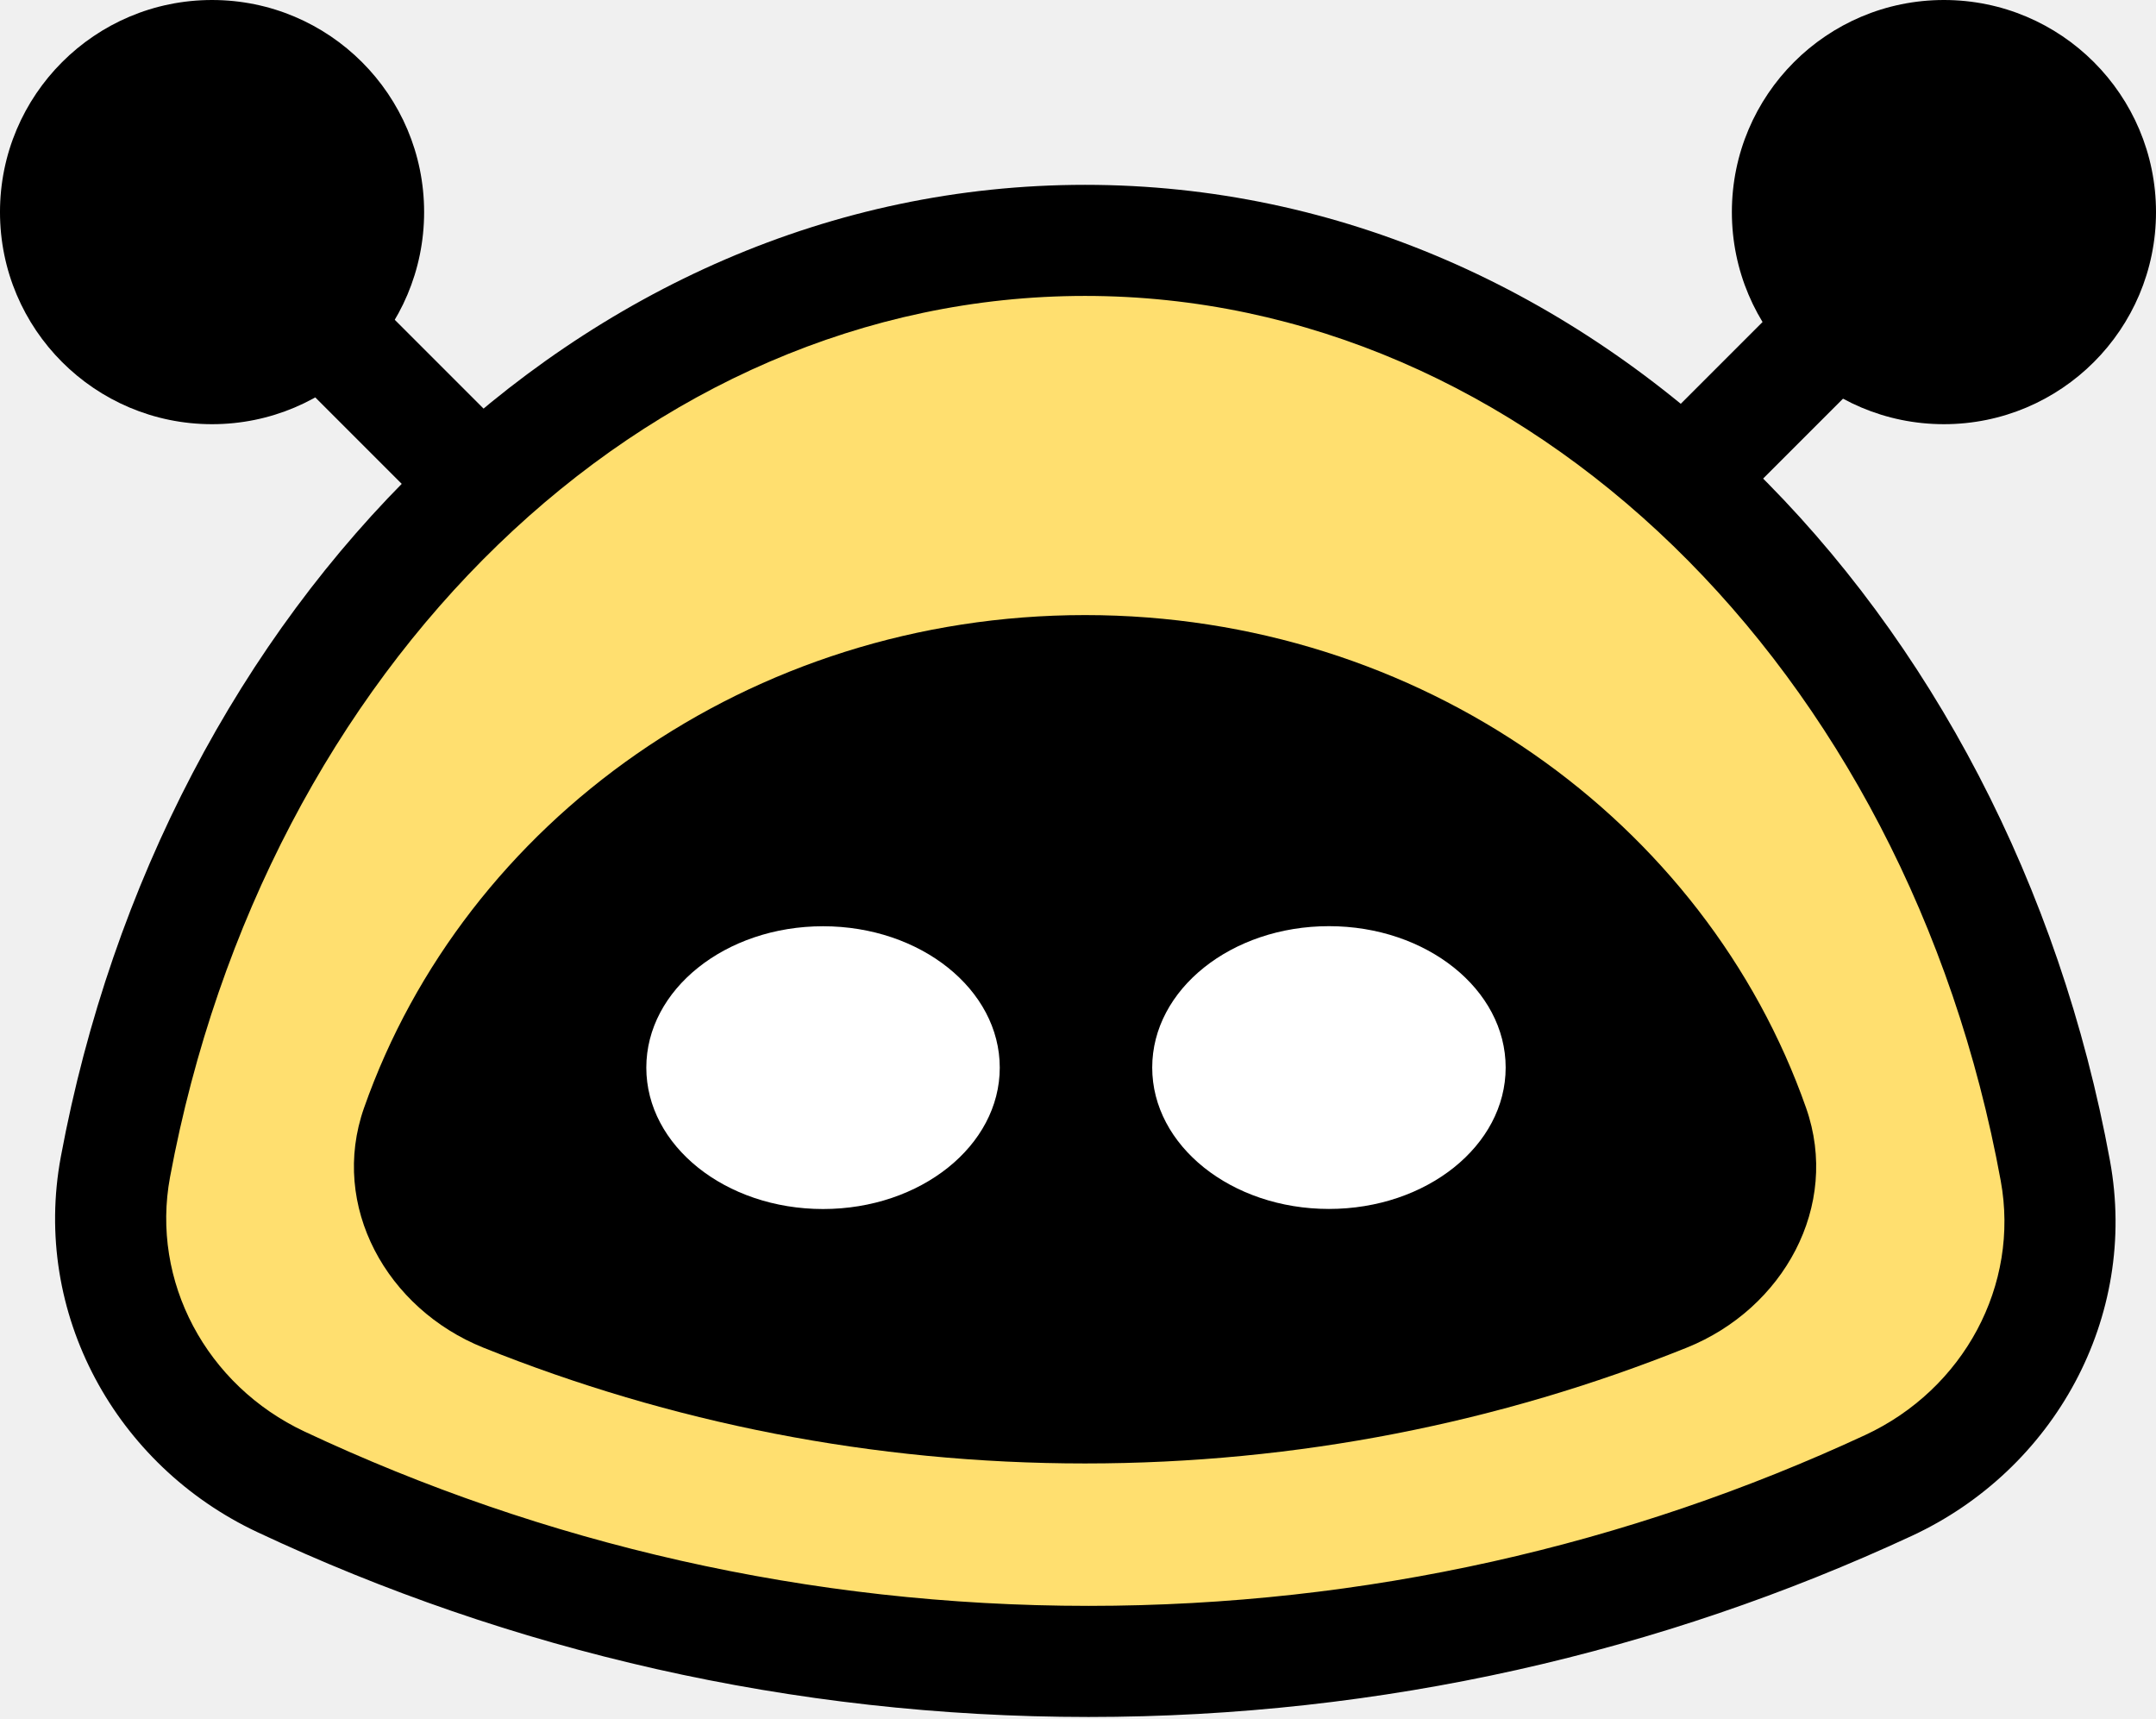
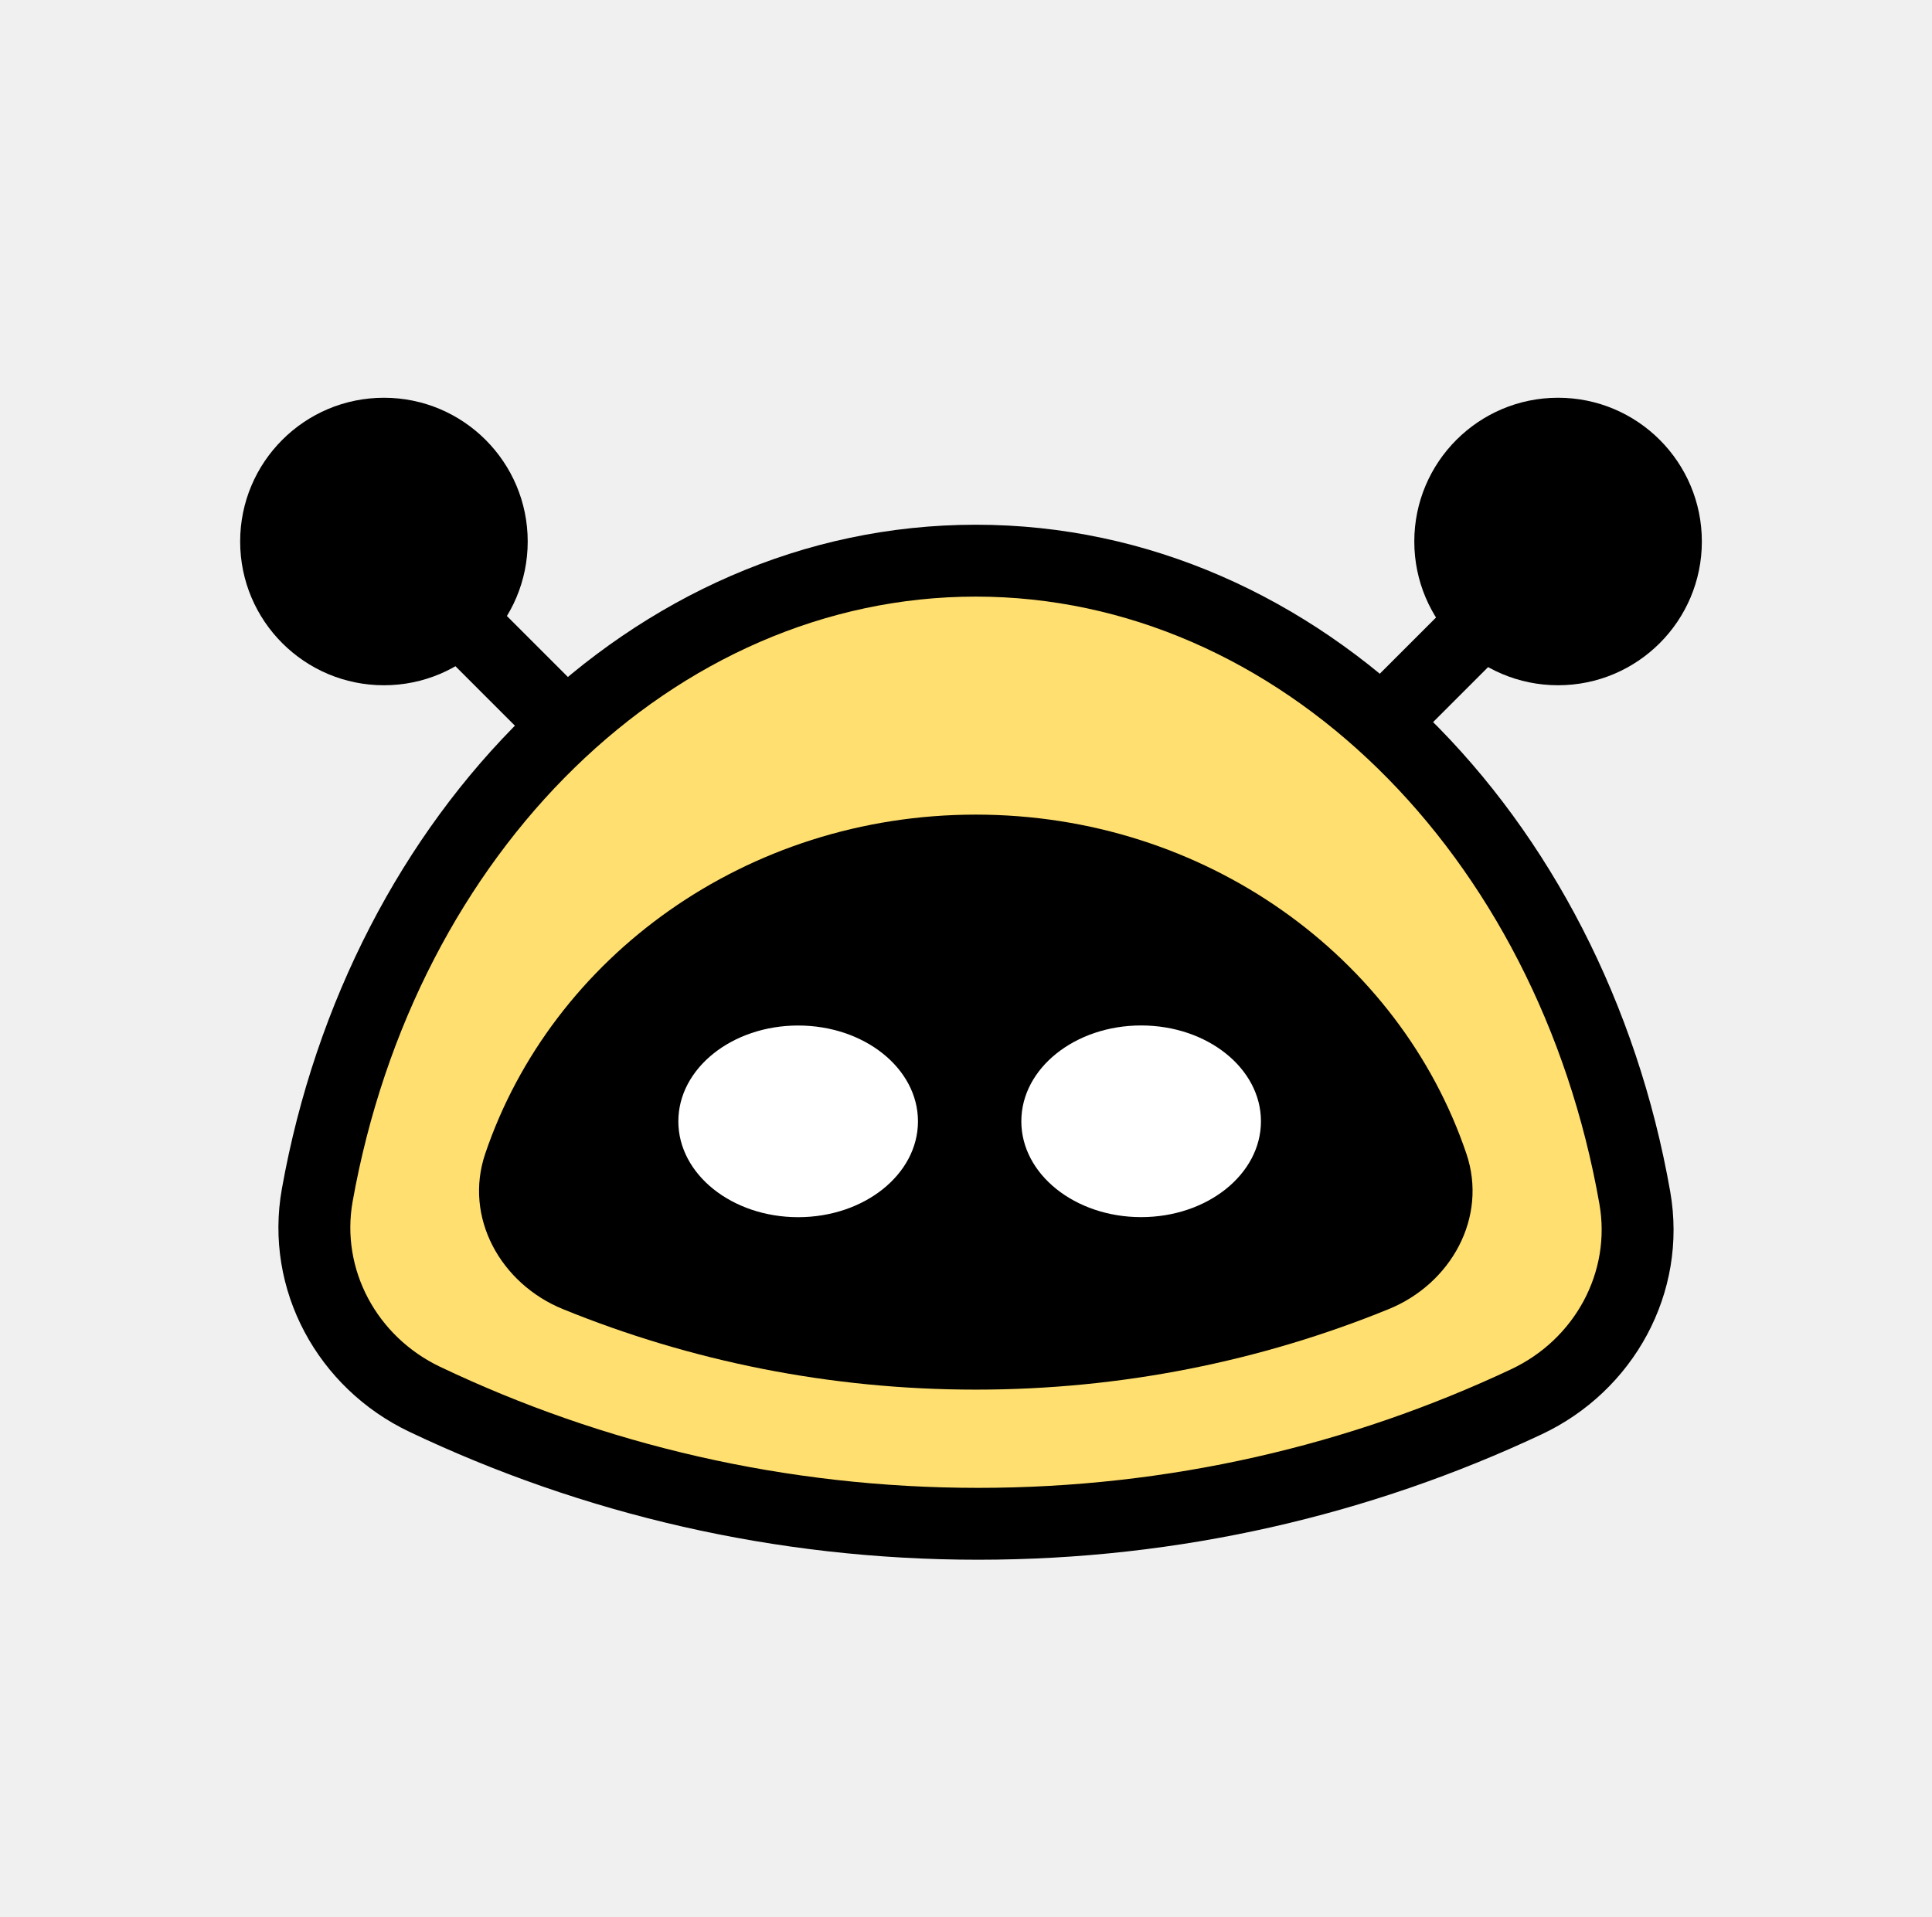
- <svg xmlns="http://www.w3.org/2000/svg" width="128" height="102" viewBox="0 0 128 102" fill="none">
-   <circle r="12.59" transform="matrix(-1 0 0 1 12.5895 12.5902)" fill="black" />
-   <path d="M10.492 10.702L33.993 34.203" stroke="black" stroke-width="6.595" />
-   <circle cx="115.41" cy="12.59" r="12.59" fill="black" />
-   <path d="M117.718 10.702L94.216 34.203" stroke="black" stroke-width="6.595" />
-   <path fill-rule="evenodd" clip-rule="evenodd" d="M16.685 87.967C9.559 84.619 5.413 77.009 6.854 69.269C12.711 37.801 36.259 14.269 64.418 14.269C92.645 14.269 116.24 37.915 122.025 69.499C123.445 77.253 119.266 84.86 112.116 88.18C97.68 94.882 81.591 98.623 64.628 98.623C47.486 98.623 31.237 94.803 16.685 87.967Z" fill="#FFDF6F" />
-   <path d="M122.025 69.499L118.782 70.093L122.025 69.499ZM112.116 88.18L110.727 85.189L112.116 88.18ZM10.095 69.872C15.745 39.52 38.261 17.566 64.418 17.566V10.972C34.258 10.972 9.677 36.081 3.612 68.665L10.095 69.872ZM64.418 17.566C90.638 17.566 113.202 39.628 118.782 70.093L125.268 68.904C119.278 36.203 94.652 10.972 64.418 10.972V17.566ZM110.727 85.189C96.718 91.694 81.102 95.326 64.628 95.326V101.921C82.081 101.921 98.643 98.07 113.504 91.17L110.727 85.189ZM64.628 95.326C47.981 95.326 32.209 91.617 18.087 84.982L15.283 90.951C30.264 97.989 46.992 101.921 64.628 101.921V95.326ZM118.782 70.093C119.917 76.29 116.588 82.468 110.727 85.189L113.504 91.17C121.943 87.252 126.974 78.215 125.268 68.904L118.782 70.093ZM3.612 68.665C1.882 77.959 6.873 87 15.283 90.951L18.087 84.982C12.245 82.238 8.944 76.058 10.095 69.872L3.612 68.665Z" fill="black" />
-   <path fill-rule="evenodd" clip-rule="evenodd" d="M28.7 79.999C22.966 77.697 19.563 71.596 21.612 65.767C27.587 48.767 44.494 36.512 64.419 36.512C84.344 36.512 101.252 48.767 107.226 65.766C109.275 71.595 105.872 77.696 100.139 79.999C89.099 84.433 77.044 86.872 64.419 86.872C51.794 86.872 39.739 84.433 28.7 79.999Z" fill="black" />
-   <ellipse cx="78.898" cy="63.371" rx="10.492" ry="8.393" fill="white" />
-   <ellipse cx="48.863" cy="63.376" rx="10.492" ry="8.393" fill="white" />
+ <svg xmlns="http://www.w3.org/2000/svg" width="129" height="128" viewBox="0 0 129 128" fill="none">
+   <circle cx="9.6" cy="9.6" r="9.6" transform="matrix(-1 0 0 1 35.2354 26.5625)" fill="black" />
+   <path d="M24.036 34.723L41.955 52.642" stroke="black" stroke-width="4.8" />
+   <circle cx="104.033" cy="36.162" r="9.6" fill="black" />
+   <path d="M105.793 34.723L87.874 52.642" stroke="black" stroke-width="4.8" />
+   <path fill-rule="evenodd" clip-rule="evenodd" d="M28.36 93.447C23.186 90.984 20.175 85.453 21.184 79.812C25.513 55.601 43.555 37.442 65.155 37.442C86.807 37.442 104.884 55.689 109.157 79.988C110.15 85.639 107.115 91.168 101.923 93.611C90.814 98.839 78.406 101.761 65.315 101.761C52.088 101.761 39.558 98.778 28.36 93.447Z" fill="#FFDF6F" />
+   <path d="M109.157 79.988L111.52 79.572L109.157 79.988ZM101.923 93.611L100.901 91.439L101.923 93.611ZM23.546 80.234C27.73 56.84 45.022 39.842 65.155 39.842V35.042C42.089 35.042 23.297 54.362 18.821 79.389L23.546 80.234ZM65.155 39.842C85.337 39.842 102.664 56.923 106.793 80.404L111.52 79.572C107.103 54.455 88.277 35.042 65.155 35.042V39.842ZM100.901 91.439C90.105 96.52 78.045 99.361 65.315 99.361V104.161C78.766 104.161 91.523 101.158 102.945 95.782L100.901 91.439ZM65.315 99.361C52.452 99.361 40.274 96.461 29.392 91.28L27.329 95.614C38.841 101.095 51.723 104.161 65.315 104.161V99.361ZM106.793 80.404C107.59 84.934 105.164 89.434 100.901 91.439L102.945 95.782C109.066 92.902 112.711 86.344 111.52 79.572L106.793 80.404ZM18.821 79.389C17.613 86.149 21.229 92.71 27.329 95.614L29.392 91.28C25.144 89.258 22.738 84.757 23.546 80.234L18.821 79.389Z" fill="black" />
+   <path fill-rule="evenodd" clip-rule="evenodd" d="M37.592 87.427C33.428 85.731 30.957 81.3 32.4 77.041C36.851 63.906 49.833 54.401 65.155 54.401C80.477 54.401 93.459 63.906 97.91 77.041C99.353 81.3 96.882 85.731 92.718 87.427C84.211 90.892 74.906 92.801 65.155 92.801C55.404 92.801 46.099 90.892 37.592 87.427Z" fill="black" />
+   <ellipse cx="76.194" cy="74.881" rx="8" ry="6.4" fill="white" />
+   <ellipse cx="53.293" cy="74.885" rx="8" ry="6.4" fill="white" />
</svg>
